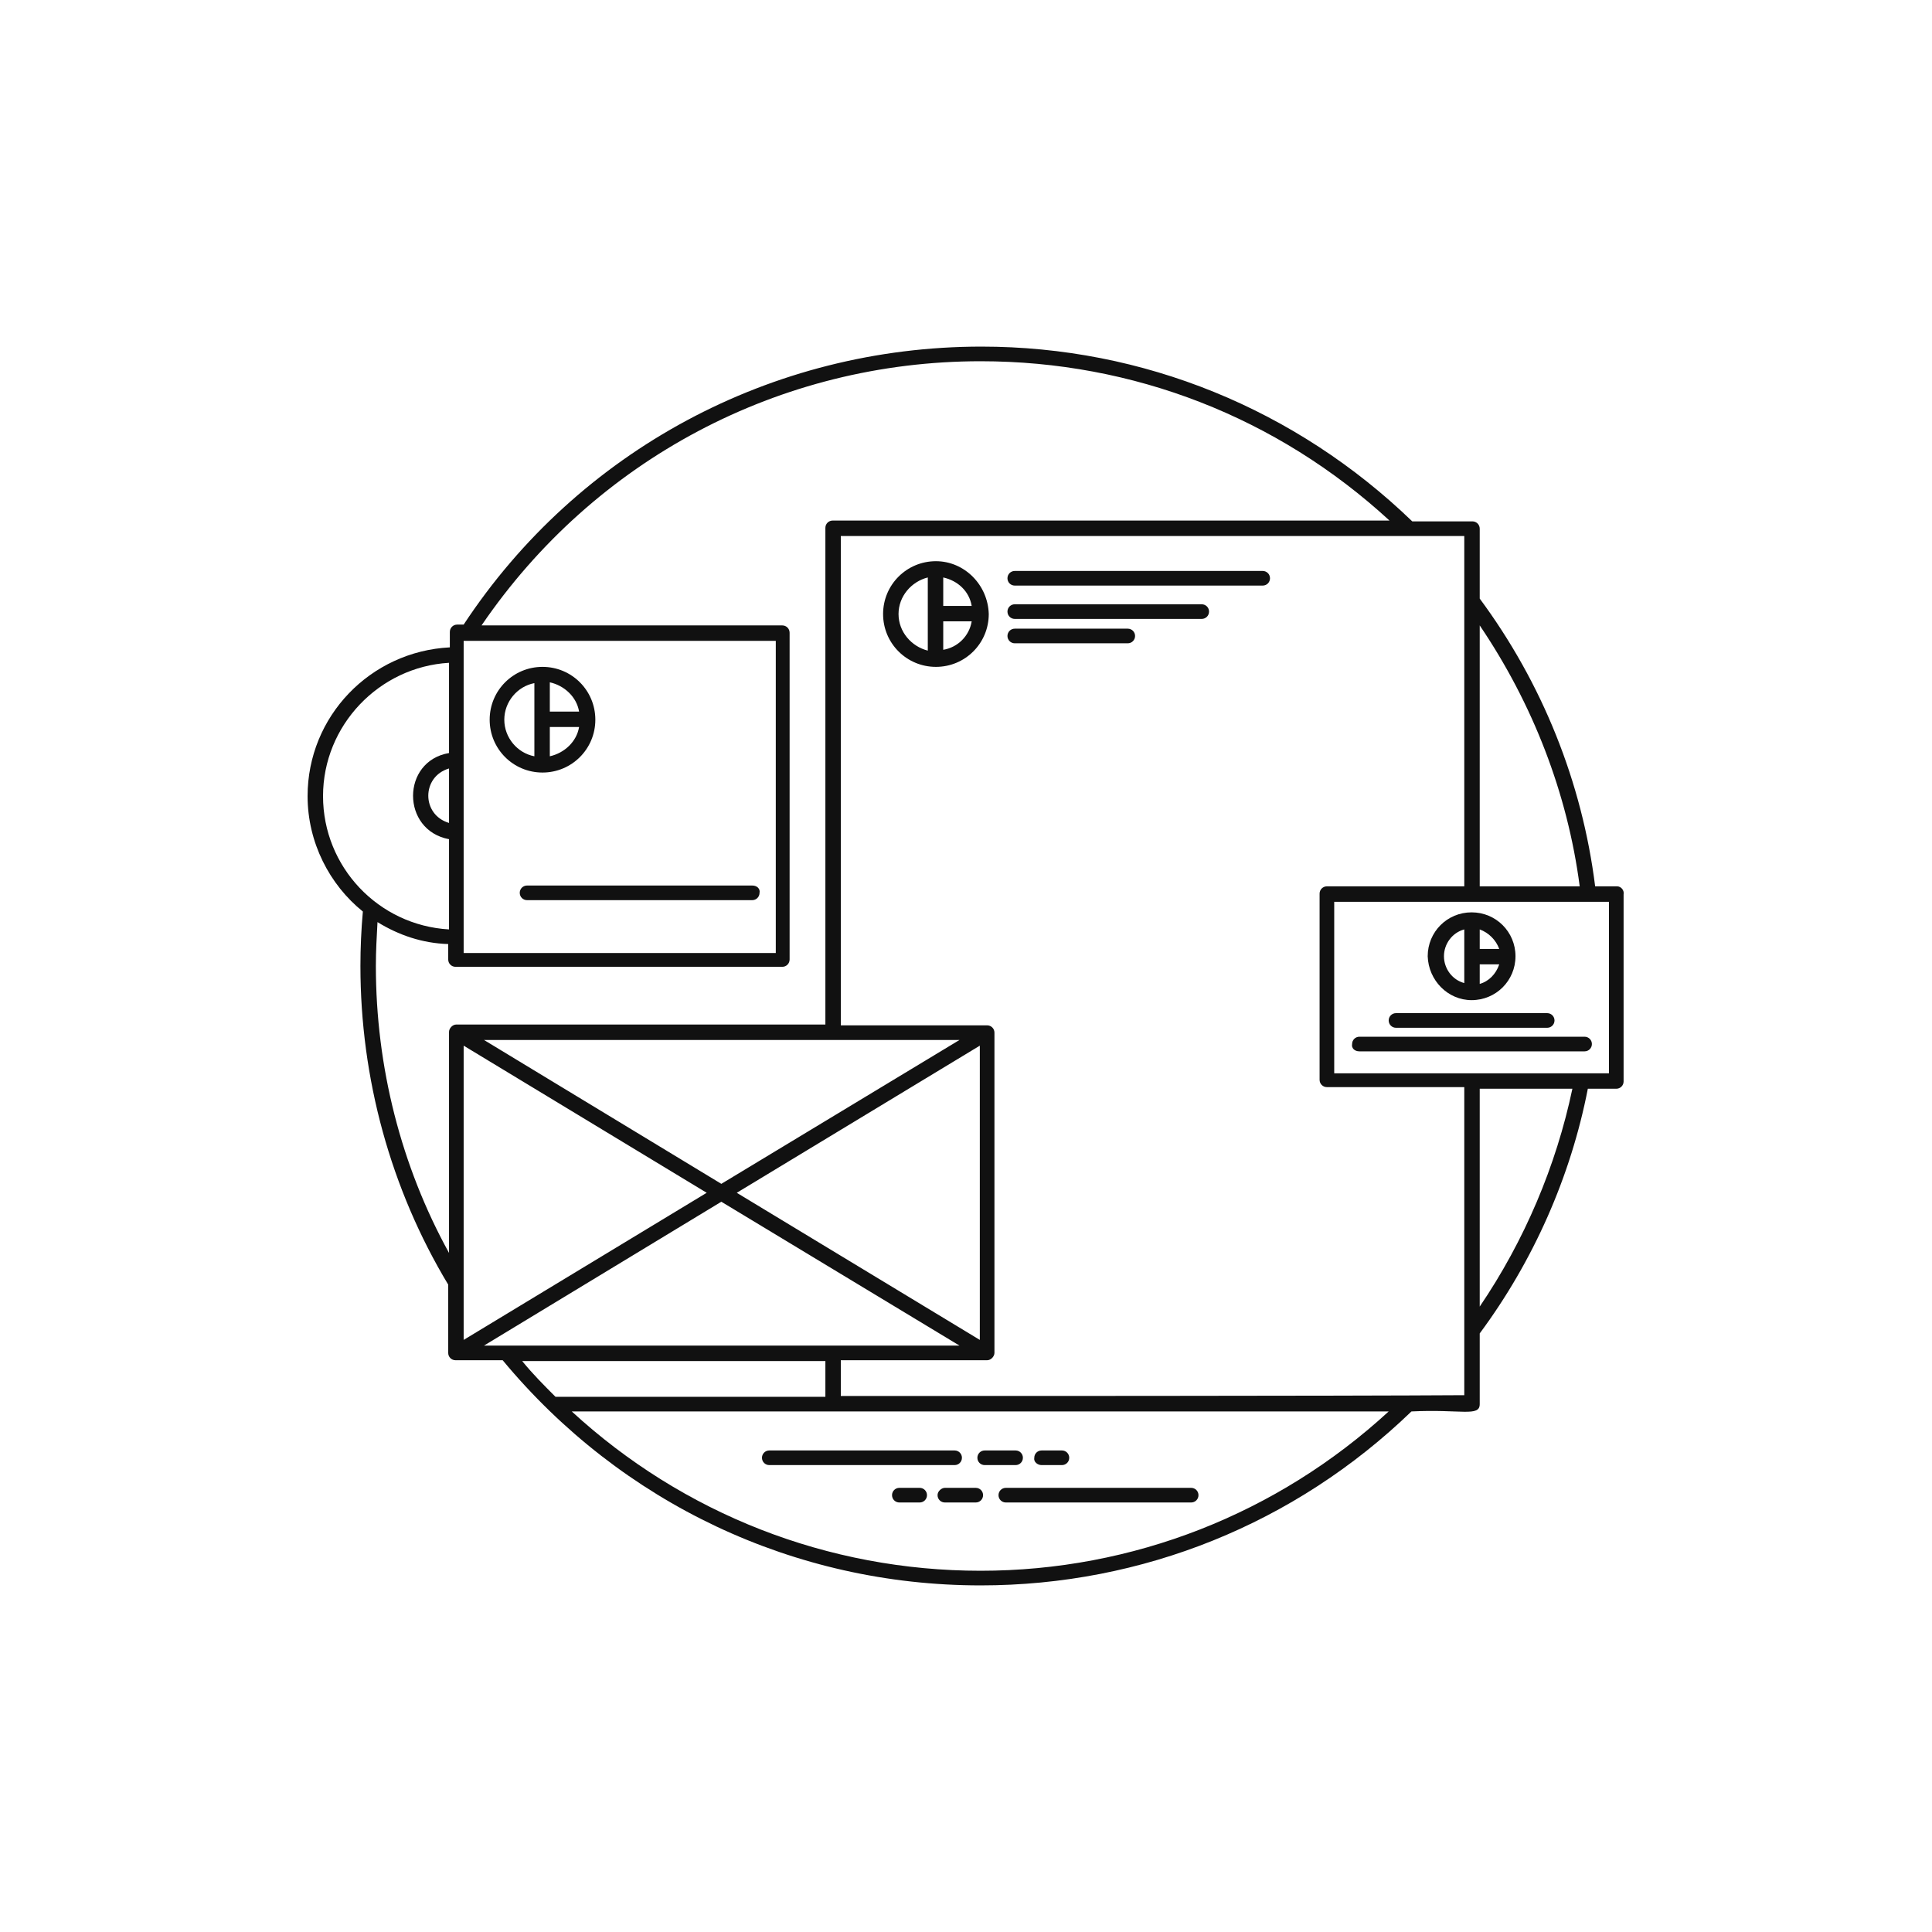
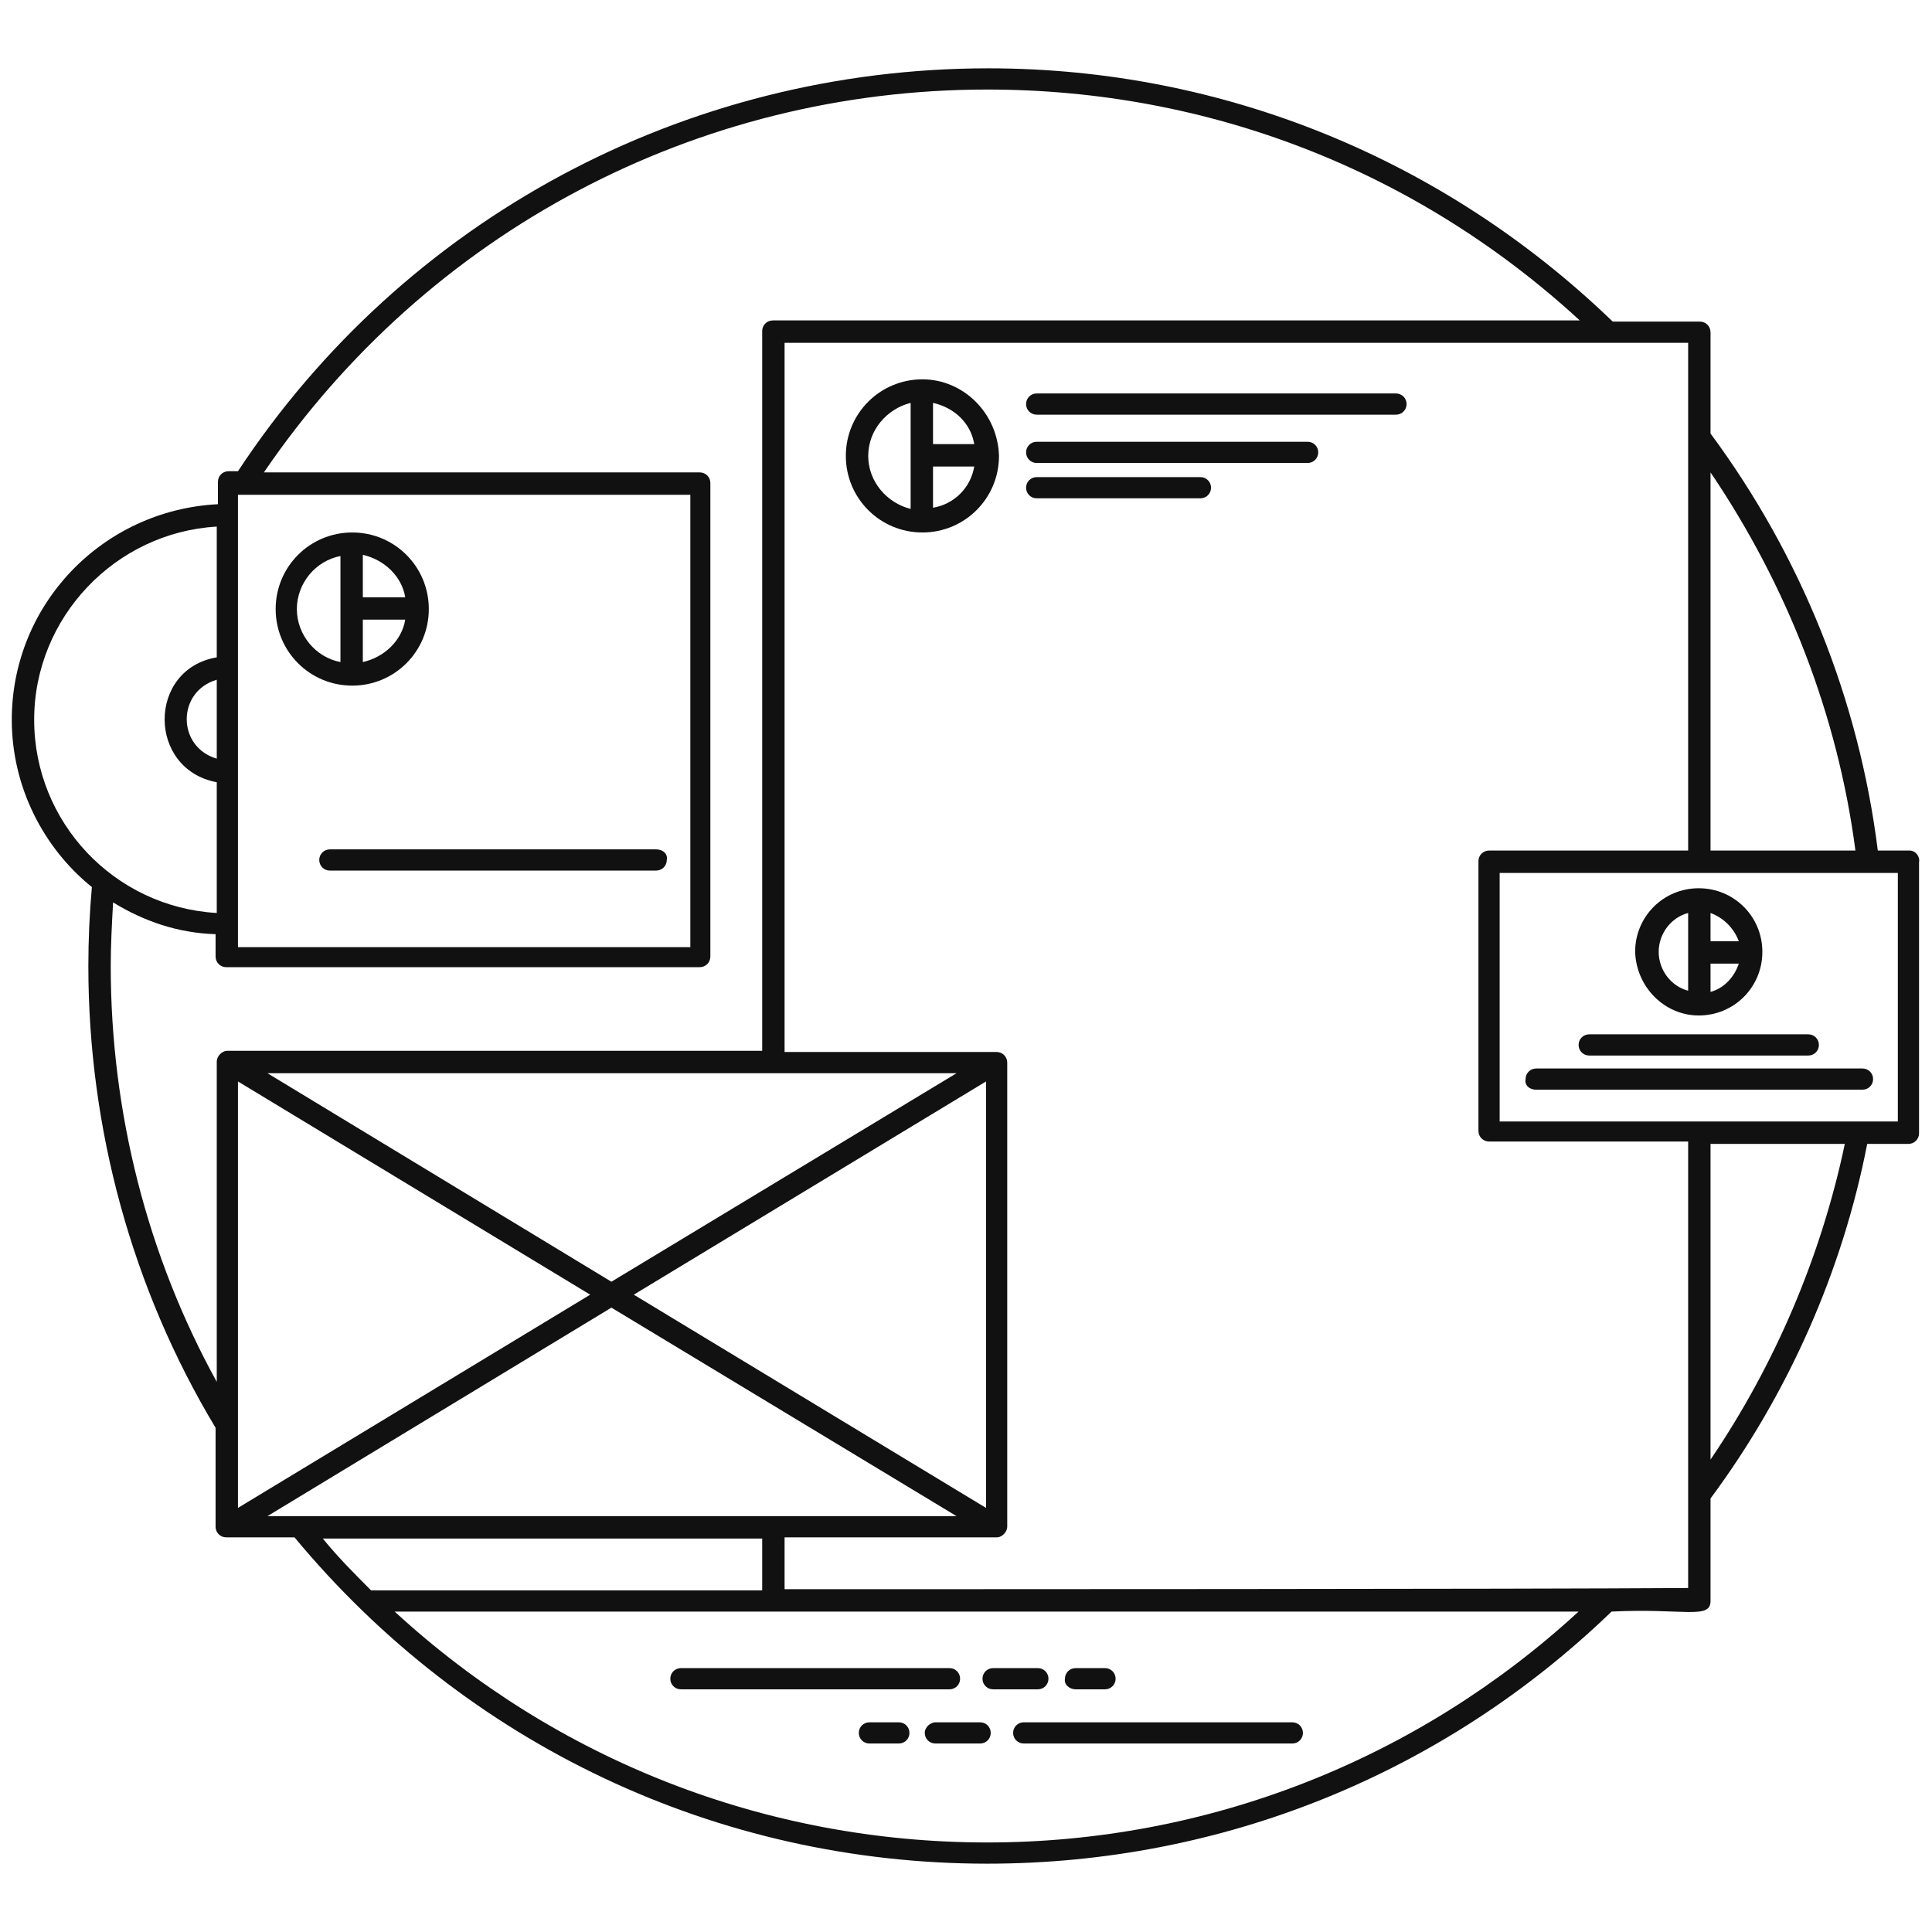
<svg xmlns="http://www.w3.org/2000/svg" width="100" height="100">
-   <svg fill="#111" transform="matrix(.69 0 0 .69 15.5 15.5)" viewBox="0 0 164 164">
+   <svg fill="#111" viewBox="0 0 164 164">
    <path d="M36.4 51.7c0-3.6-2.9-6.5-6.5-6.5s-6.5 2.9-6.5 6.5 2.9 6.5 6.5 6.5 6.5-2.9 6.5-6.5zm-5.6 4.5v-3.6h3.6c-.3 1.8-1.8 3.2-3.6 3.6zm3.6-5.5h-3.6v-3.6c1.8.4 3.3 1.8 3.6 3.6zm-9.2 1c0-2.2 1.6-4.1 3.7-4.5v9c-2.1-.4-3.7-2.3-3.7-4.5zM56.9 142.5c0 .5.4.9.9.9h22.8c.5 0 .9-.4.9-.9s-.4-.9-.9-.9H57.8c-.5 0-.9.4-.9.9zM84.3 143.4h3.8c.5 0 .9-.4.9-.9s-.4-.9-.9-.9h-3.8c-.5 0-.9.4-.9.9s.4.9.9.9zM91.3 143.4h2.5c.5 0 .9-.4.9-.9s-.4-.9-.9-.9h-2.5c-.5 0-.9.4-.9.9-.1.5.4.9.9.9zM86 147.1c0 .5.4.9.9.9h22.8c.5 0 .9-.4.9-.9s-.4-.9-.9-.9H86.9c-.5 0-.9.4-.9.9zM78.5 147.1c0 .5.4.9.9.9h3.8c.5 0 .9-.4.9-.9s-.4-.9-.9-.9h-3.8c-.4 0-.9.4-.9.9zM76.3 146.2h-2.5c-.5 0-.9.4-.9.9s.4.9.9.9h2.5c.5 0 .9-.4.9-.9s-.4-.9-.9-.9zM78.3 32.2c-3.6 0-6.5 2.9-6.5 6.5s2.9 6.5 6.5 6.5 6.5-2.9 6.5-6.5c-.1-3.6-3-6.5-6.5-6.5zm4.4 5.5h-3.5v-3.5c1.8.4 3.2 1.7 3.5 3.5zm-9 1c0-2.2 1.6-4 3.6-4.5v9c-2-.5-3.6-2.3-3.6-4.5zm5.5 4.4v-3.5h3.5c-.3 1.8-1.7 3.2-3.5 3.5z" />
    <path d="M162.1 72.2h-2.7c-1.6-12.8-6.5-25-14.2-35.4v-8.6c0-.5-.4-.9-.9-.9h-7.4c-14.3-13.8-33.1-21.5-53-21.5-25.8 0-49.6 12.8-63.7 34.2h-.8c-.5 0-.9.4-.9.9v1.9C8.7 43.3 1 51.3 1 61.1 1 66.8 3.7 72 7.8 75.3c-.2 2.2-.3 4.5-.3 6.7 0 13.8 3.7 27.4 10.8 39.2v8.4c0 .5.4.9.9.9H25c14.6 17.6 35.9 27.7 58.8 27.7 19.9 0 38.7-7.6 53-21.4 6.1-.3 8.4.7 8.4-.9v-8.7c6.6-8.9 11.2-19.3 13.3-30.1h3.5c.5 0 .9-.4.9-.9v-23c.1-.5-.3-1-.8-1zm-4.6 0h-12.3V40.1c6.5 9.6 10.8 20.6 12.3 32.1zM18.4 64.4c-3.4-1-3.4-5.7 0-6.7v6.7zm1.8 14.1V56.7 42h38.4v38.4H20.2v-1.9zM2.9 61.1c0-8.7 6.9-15.9 15.5-16.4v11.1c-5.9 1-5.9 9.5 0 10.6v11.1C9.7 77 2.9 69.8 2.9 61.1zM9.4 82c0-1.8.1-3.6.2-5.4 2.6 1.6 5.5 2.6 8.7 2.7v1.9c0 .5.4.9.9.9h40.2c.5 0 .9-.4.9-.9V41c0-.5-.4-.9-.9-.9h-37C36.3 19.7 59.1 7.6 83.8 7.6c18.8 0 36.5 6.9 50.3 19.6H65.6c-.5 0-.9.4-.9.9v61.1H19.3c-.5 0-.9.5-.9.9v27.2c-5.9-10.7-9-22.9-9-35.3zm74.3 46l-29.9-18.1 29.9-18.1V128zM20.2 91.8l29.9 18.1L20.2 128V91.8zm31.7 17L22.7 91.1h58.5l-29.3 17.7zm0 2.2l29.3 17.7H22.7L51.9 111zm12.8 19.6v4.4H31.5c-1.4-1.4-2.8-2.8-4.1-4.4h37.3zm19.1 25.8c-18.8 0-36.6-7-50.3-19.6H134c-13.7 12.6-31.5 19.6-50.2 19.6zm-17.2-21.5v-4.4h18c.5 0 .9-.5.9-.9V90.2c0-.5-.4-.9-.9-.9h-18V29.1h76.7v43.1h-16.9c-.5 0-.9.4-.9.9V96c0 .5.4.9.9.9h16.9v37.9c-14.5.1-63 .1-76.7.1zm78.6-11V97.1h11.4c-2 9.5-5.9 18.7-11.4 26.8zm15.9-28.7h-33.8V74.1h33.8v21.1z" />
    <path d="M144.2 86.2c3 0 5.4-2.4 5.4-5.4 0-3-2.4-5.4-5.4-5.4s-5.4 2.4-5.4 5.4c.1 3 2.5 5.4 5.4 5.4zm1-2v-2.4h2.4c-.4 1.2-1.3 2.1-2.4 2.4zm2.4-4.3h-2.4v-2.4c1.1.4 2 1.3 2.4 2.4zm-4.3-2.4v6.6c-1.5-.4-2.5-1.8-2.5-3.3 0-1.5 1-2.9 2.5-3.3zM134.9 89.6h18.6c.5 0 .9-.4.9-.9s-.4-.9-.9-.9h-18.6c-.5 0-.9.4-.9.9s.4.9.9.9zM130.4 92.5h27.7c.5 0 .9-.4.9-.9s-.4-.9-.9-.9h-27.7c-.5 0-.9.4-.9.9-.1.5.3.9.9.9zM118.5 33.4H88c-.5 0-.9.4-.9.9s.4.9.9.9h30.5c.5 0 .9-.4.9-.9s-.4-.9-.9-.9zM111 37.5H88c-.5 0-.9.4-.9.9s.4.9.9.9h23c.5 0 .9-.4.9-.9s-.4-.9-.9-.9zM101.9 40.5H88c-.5 0-.9.4-.9.9s.4.9.9.9h13.9c.5 0 .9-.4.9-.9s-.4-.9-.9-.9zM55.7 72.1H28c-.5 0-.9.4-.9.9s.4.9.9.9h27.7c.5 0 .9-.4.9-.9.1-.5-.3-.9-.9-.9z" />
  </svg>
</svg>
